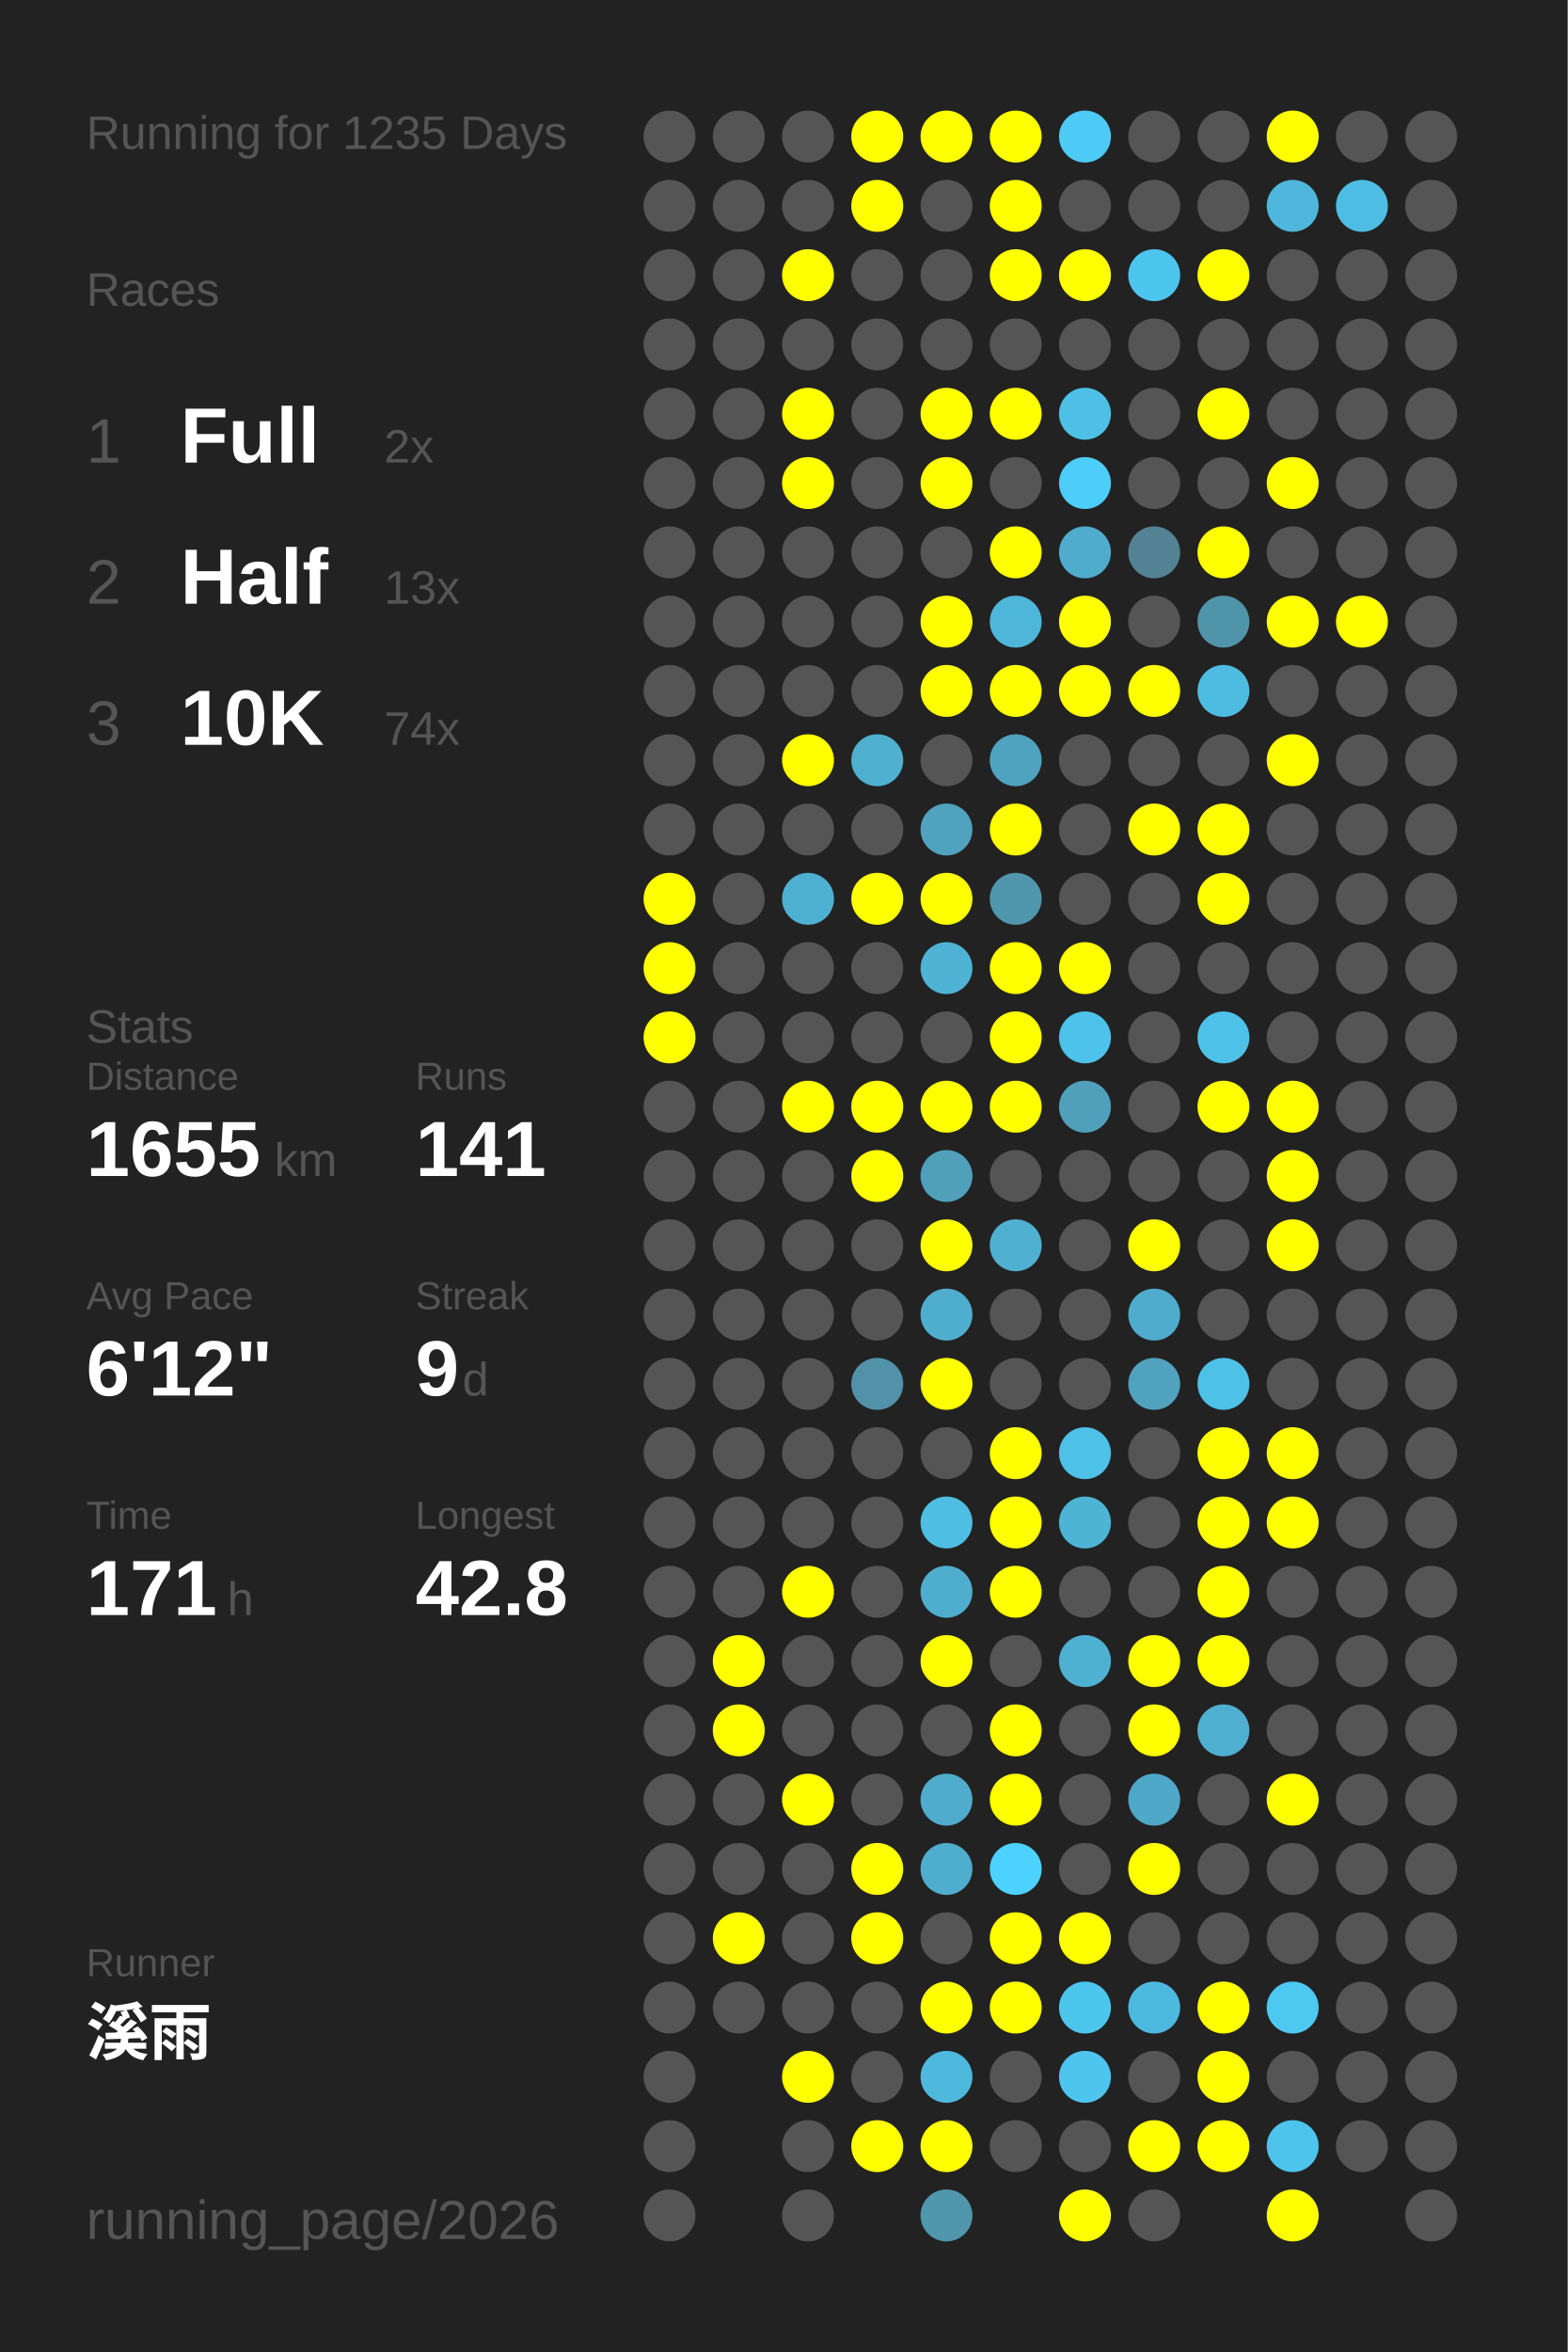
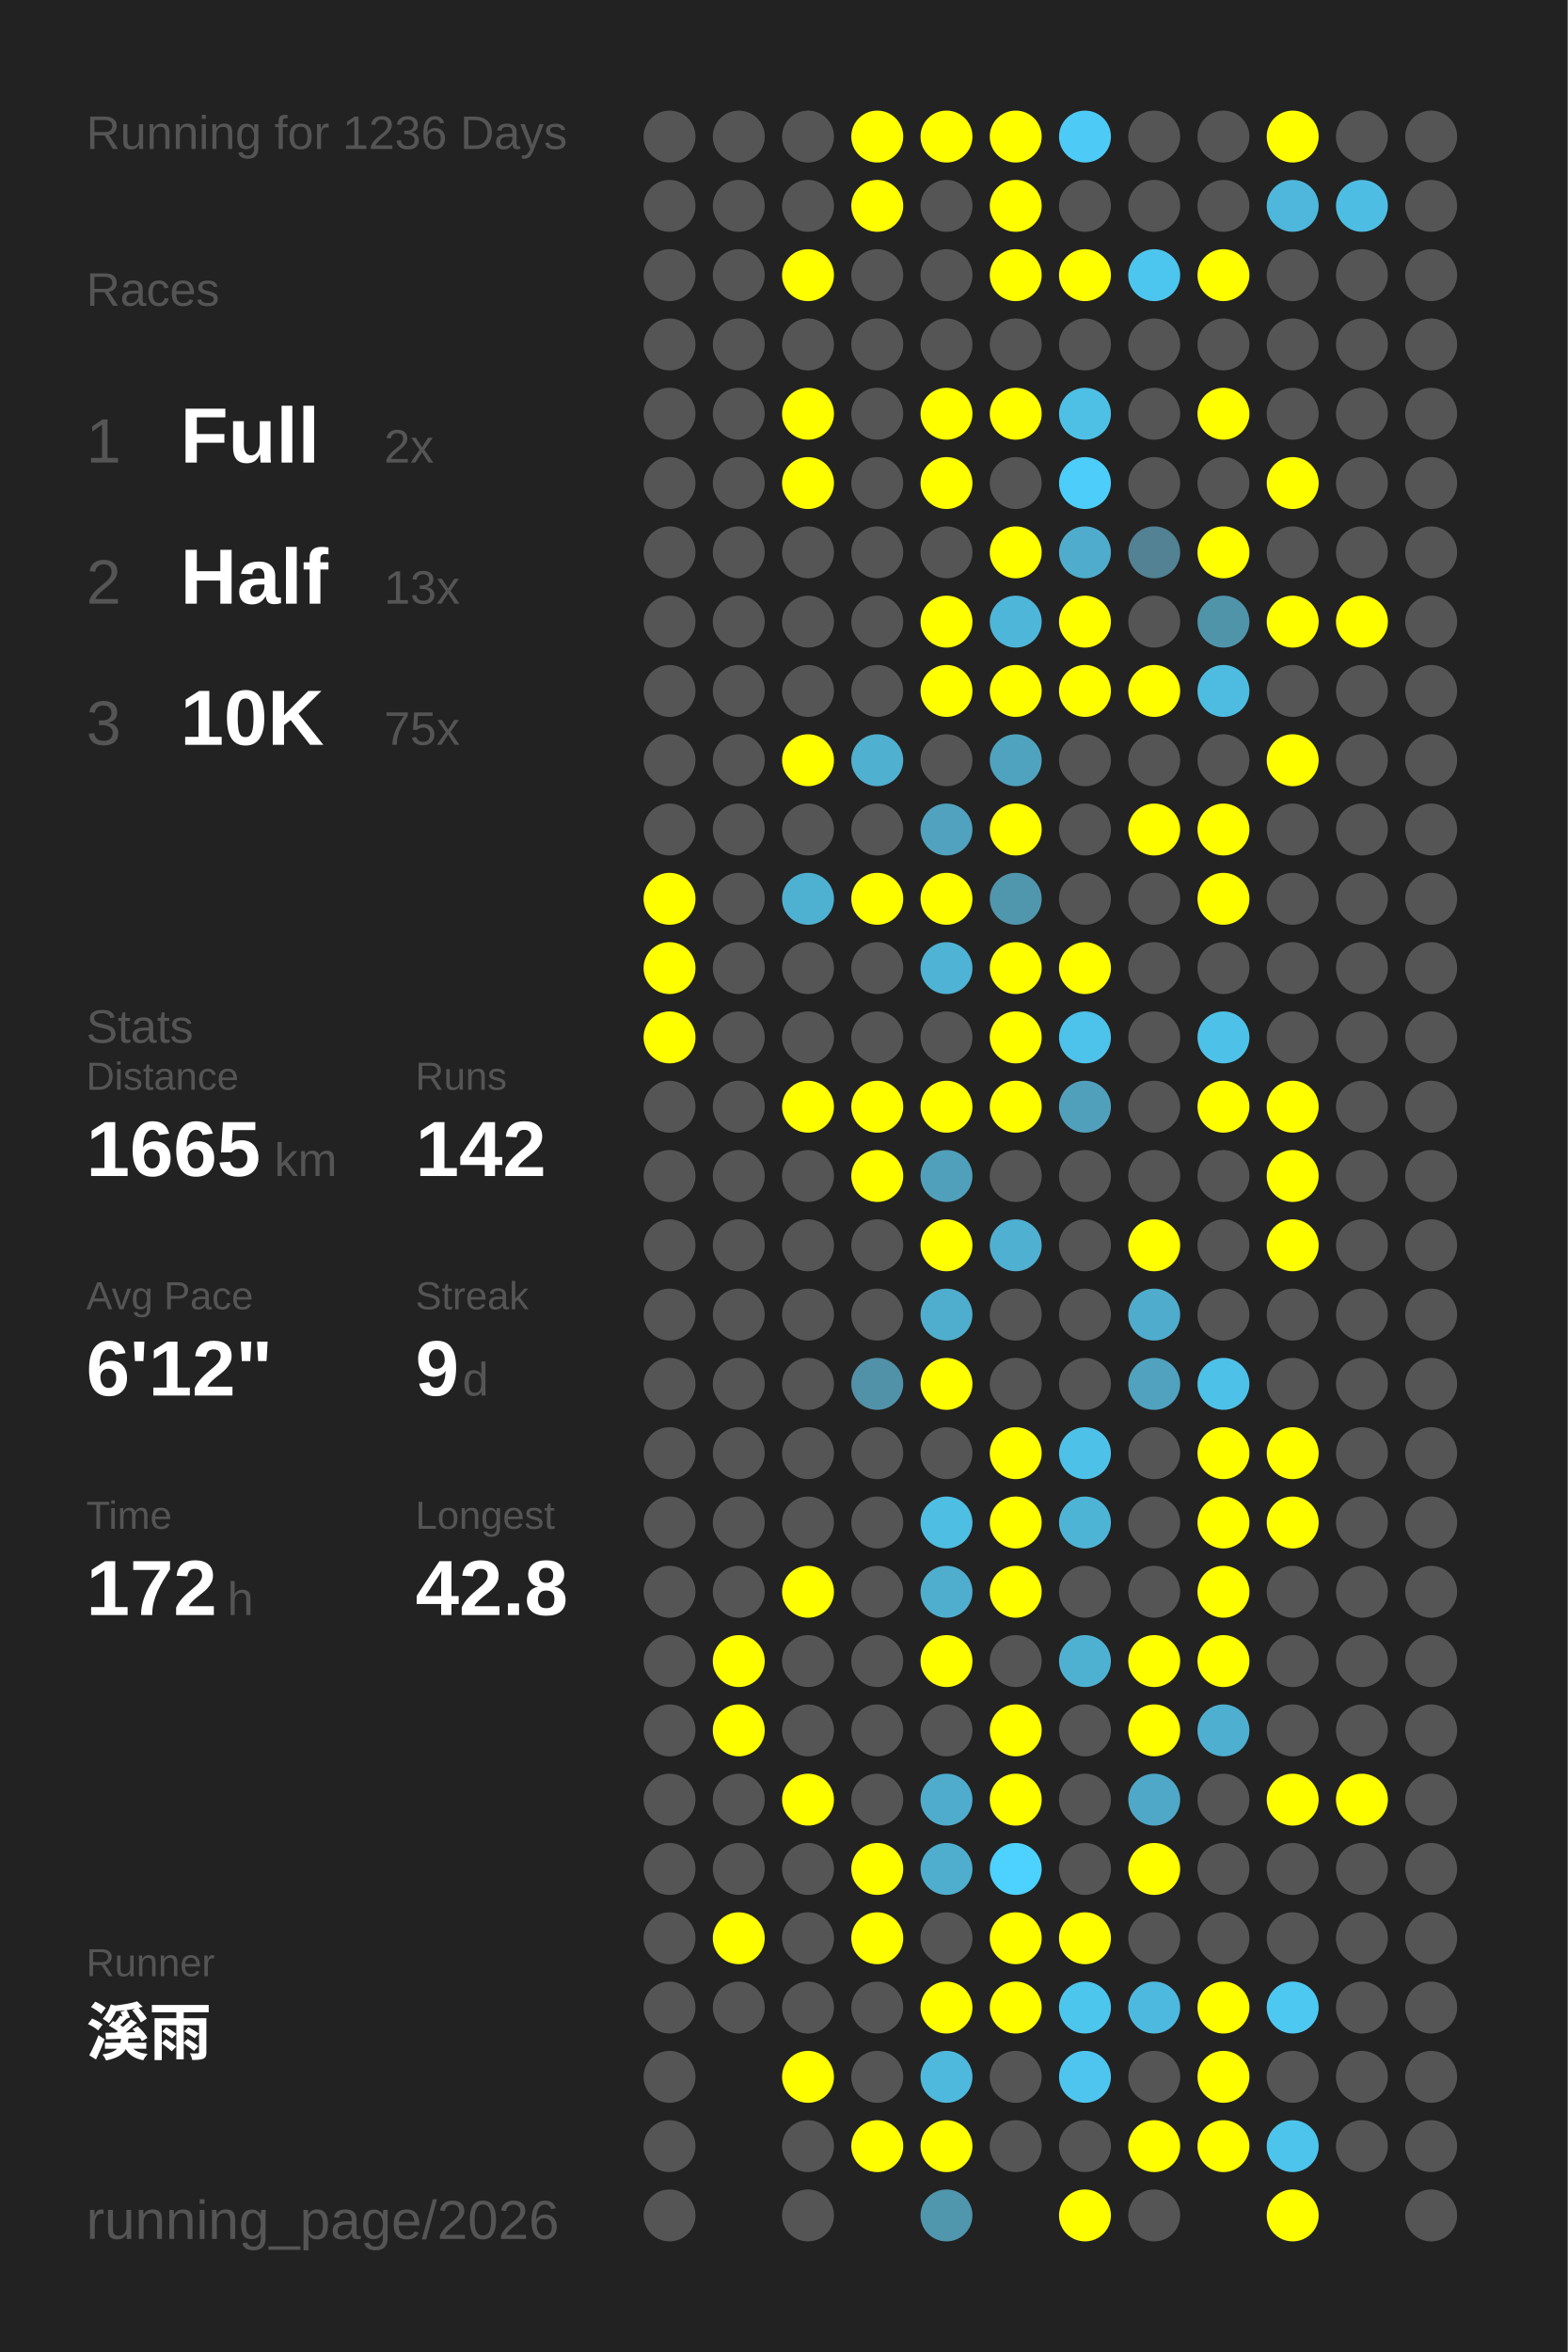
<svg xmlns="http://www.w3.org/2000/svg" baseProfile="full" height="300mm" version="1.1" viewBox="0,0,200,300" width="200mm">
  <defs />
  <rect fill="#222222" height="300" width="200" x="0" y="0" />
-   <text fill="#555555" style="font-size:6px; font-family:Arial;" x="11" y="19">Running for 1235 Days</text>
+   <text fill="#555555" style="font-size:6px; font-family:Arial;" x="11" y="19">Running for 1236 Days</text>
  <text fill="#555555" style="font-size:6px; font-family:Arial;" x="11" y="39">Races</text>
  <text fill="#555555" style="font-size:8px; font-family:Arial;" x="11" y="59">1</text>
  <text fill="#FFFFFF" style="font-size:10px; font-family:Arial; font-weight:bold;" x="23" y="59">Full</text>
  <text fill="#555555" style="font-size:6px; font-family:Arial;" x="49" y="59">2x</text>
  <text fill="#555555" style="font-size:8px; font-family:Arial;" x="11" y="77">2</text>
  <text fill="#FFFFFF" style="font-size:10px; font-family:Arial; font-weight:bold;" x="23" y="77">Half</text>
  <text fill="#555555" style="font-size:6px; font-family:Arial;" x="49" y="77">13x</text>
  <text fill="#555555" style="font-size:8px; font-family:Arial;" x="11" y="95">3</text>
  <text fill="#FFFFFF" style="font-size:10px; font-family:Arial; font-weight:bold;" x="23" y="95">10K</text>
-   <text fill="#555555" style="font-size:6px; font-family:Arial;" x="49" y="95">74x</text>
+   <text fill="#555555" style="font-size:6px; font-family:Arial;" x="49" y="95">75x</text>
  <text fill="#555555" style="font-size:6px; font-family:Arial;" x="11" y="133">Stats</text>
  <text fill="#555555" style="font-size:5px; font-family:Arial;" x="11" y="139">Distance</text>
-   <text fill="#FFFFFF" style="font-size:10px; font-family:Arial; font-weight:bold;" x="11" y="150">1655</text>
+   <text fill="#FFFFFF" style="font-size:10px; font-family:Arial; font-weight:bold;" x="11" y="150">1665</text>
  <text fill="#555555" style="font-size:6px; font-family:Arial;" x="35" y="150">km</text>
  <text fill="#555555" style="font-size:5px; font-family:Arial;" x="53" y="139">Runs</text>
-   <text fill="#FFFFFF" style="font-size:10px; font-family:Arial; font-weight:bold;" x="53" y="150">141</text>
+   <text fill="#FFFFFF" style="font-size:10px; font-family:Arial; font-weight:bold;" x="53" y="150">142</text>
  <text fill="#555555" style="font-size:5px; font-family:Arial;" x="11" y="167">Avg Pace</text>
  <text fill="#FFFFFF" style="font-size:10px; font-family:Arial; font-weight:bold;" x="11" y="178">6'12"</text>
  <text fill="#555555" style="font-size:5px; font-family:Arial;" x="53" y="167">Streak</text>
  <text fill="#FFFFFF" style="font-size:10px; font-family:Arial; font-weight:bold;" x="53" y="178">9</text>
  <text fill="#555555" style="font-size:6px; font-family:Arial;" x="59" y="178">d</text>
  <text fill="#555555" style="font-size:5px; font-family:Arial;" x="11" y="195">Time</text>
-   <text fill="#FFFFFF" style="font-size:10px; font-family:Arial; font-weight:bold;" x="11" y="206">171</text>
+   <text fill="#FFFFFF" style="font-size:10px; font-family:Arial; font-weight:bold;" x="11" y="206">172</text>
  <text fill="#555555" style="font-size:6px; font-family:Arial;" x="29" y="206">h</text>
  <text fill="#555555" style="font-size:5px; font-family:Arial;" x="53" y="195">Longest</text>
  <text fill="#FFFFFF" style="font-size:10px; font-family:Arial; font-weight:bold;" x="53" y="206">42.8</text>
  <text fill="#555555" style="font-size:5px; font-family:Arial;" x="11" y="252.065">Runner</text>
  <text fill="#FFFFFF" style="font-size:8px; font-family:Arial; font-weight:bold;" x="11" y="262.065">溪雨</text>
  <text fill="#555555" style="font-size:7px; font-family:Arial;" x="11" y="285.581">running_page/2026</text>
  <circle cx="85.417" cy="17.419" fill="#555555" r="3.312" />
  <circle cx="85.417" cy="26.258" fill="#555555" r="3.312" />
  <circle cx="85.417" cy="35.097" fill="#555555" r="3.312" />
  <circle cx="85.417" cy="43.935" fill="#555555" r="3.312" />
  <circle cx="85.417" cy="52.774" fill="#555555" r="3.312" />
  <circle cx="85.417" cy="61.613" fill="#555555" r="3.312" />
  <circle cx="85.417" cy="70.452" fill="#555555" r="3.312" />
  <circle cx="85.417" cy="79.29" fill="#555555" r="3.312" />
  <circle cx="85.417" cy="88.129" fill="#555555" r="3.312" />
  <circle cx="85.417" cy="96.968" fill="#555555" r="3.312" />
  <circle cx="85.417" cy="105.806" fill="#555555" r="3.312" />
  <circle cx="85.417" cy="114.645" fill="#FFFF00" r="3.312" />
  <circle cx="85.417" cy="123.484" fill="#FFFF00" r="3.312" />
  <circle cx="85.417" cy="132.323" fill="#FFFF00" r="3.312" />
  <circle cx="85.417" cy="141.161" fill="#555555" r="3.312" />
  <circle cx="85.417" cy="150" fill="#555555" r="3.312" />
  <circle cx="85.417" cy="158.839" fill="#555555" r="3.312" />
  <circle cx="85.417" cy="167.677" fill="#555555" r="3.312" />
  <circle cx="85.417" cy="176.516" fill="#555555" r="3.312" />
  <circle cx="85.417" cy="185.355" fill="#555555" r="3.312" />
  <circle cx="85.417" cy="194.194" fill="#555555" r="3.312" />
  <circle cx="85.417" cy="203.032" fill="#555555" r="3.312" />
  <circle cx="85.417" cy="211.871" fill="#555555" r="3.312" />
  <circle cx="85.417" cy="220.71" fill="#555555" r="3.312" />
  <circle cx="85.417" cy="229.548" fill="#555555" r="3.312" />
  <circle cx="85.417" cy="238.387" fill="#555555" r="3.312" />
  <circle cx="85.417" cy="247.226" fill="#555555" r="3.312" />
  <circle cx="85.417" cy="256.065" fill="#555555" r="3.312" />
  <circle cx="85.417" cy="264.903" fill="#555555" r="3.312" />
  <circle cx="85.417" cy="273.742" fill="#555555" r="3.312" />
  <circle cx="85.417" cy="282.581" fill="#555555" r="3.312" />
  <circle cx="94.25" cy="17.419" fill="#555555" r="3.312" />
  <circle cx="94.25" cy="26.258" fill="#555555" r="3.312" />
  <circle cx="94.25" cy="35.097" fill="#555555" r="3.312" />
  <circle cx="94.25" cy="43.935" fill="#555555" r="3.312" />
  <circle cx="94.25" cy="52.774" fill="#555555" r="3.312" />
  <circle cx="94.25" cy="61.613" fill="#555555" r="3.312" />
  <circle cx="94.25" cy="70.452" fill="#555555" r="3.312" />
  <circle cx="94.25" cy="79.29" fill="#555555" r="3.312" />
  <circle cx="94.25" cy="88.129" fill="#555555" r="3.312" />
  <circle cx="94.25" cy="96.968" fill="#555555" r="3.312" />
  <circle cx="94.25" cy="105.806" fill="#555555" r="3.312" />
  <circle cx="94.25" cy="114.645" fill="#555555" r="3.312" />
  <circle cx="94.25" cy="123.484" fill="#555555" r="3.312" />
  <circle cx="94.25" cy="132.323" fill="#555555" r="3.312" />
  <circle cx="94.25" cy="141.161" fill="#555555" r="3.312" />
  <circle cx="94.25" cy="150" fill="#555555" r="3.312" />
  <circle cx="94.25" cy="158.839" fill="#555555" r="3.312" />
  <circle cx="94.25" cy="167.677" fill="#555555" r="3.312" />
  <circle cx="94.25" cy="176.516" fill="#555555" r="3.312" />
  <circle cx="94.25" cy="185.355" fill="#555555" r="3.312" />
  <circle cx="94.25" cy="194.194" fill="#555555" r="3.312" />
  <circle cx="94.25" cy="203.032" fill="#555555" r="3.312" />
  <circle cx="94.25" cy="211.871" fill="#FFFF00" r="3.312" />
  <circle cx="94.25" cy="220.71" fill="#FFFF00" r="3.312" />
  <circle cx="94.25" cy="229.548" fill="#555555" r="3.312" />
  <circle cx="94.25" cy="238.387" fill="#555555" r="3.312" />
  <circle cx="94.25" cy="247.226" fill="#FFFF00" r="3.312" />
  <circle cx="94.25" cy="256.065" fill="#555555" r="3.312" />
  <circle cx="103.083" cy="17.419" fill="#555555" r="3.312" />
  <circle cx="103.083" cy="26.258" fill="#555555" r="3.312" />
  <circle cx="103.083" cy="35.097" fill="#FFFF00" r="3.312" />
  <circle cx="103.083" cy="43.935" fill="#555555" r="3.312" />
  <circle cx="103.083" cy="52.774" fill="#FFFF00" r="3.312" />
  <circle cx="103.083" cy="61.613" fill="#FFFF00" r="3.312" />
  <circle cx="103.083" cy="70.452" fill="#555555" r="3.312" />
  <circle cx="103.083" cy="79.29" fill="#555555" r="3.312" />
  <circle cx="103.083" cy="88.129" fill="#555555" r="3.312" />
  <circle cx="103.083" cy="96.968" fill="#FFFF00" r="3.312" />
  <circle cx="103.083" cy="105.806" fill="#555555" r="3.312" />
  <circle cx="103.083" cy="114.645" fill="#4fb1d2" r="3.312" />
  <circle cx="103.083" cy="123.484" fill="#555555" r="3.312" />
  <circle cx="103.083" cy="132.323" fill="#555555" r="3.312" />
  <circle cx="103.083" cy="141.161" fill="#FFFF00" r="3.312" />
  <circle cx="103.083" cy="150" fill="#555555" r="3.312" />
  <circle cx="103.083" cy="158.839" fill="#555555" r="3.312" />
  <circle cx="103.083" cy="167.677" fill="#555555" r="3.312" />
  <circle cx="103.083" cy="176.516" fill="#555555" r="3.312" />
  <circle cx="103.083" cy="185.355" fill="#555555" r="3.312" />
  <circle cx="103.083" cy="194.194" fill="#555555" r="3.312" />
  <circle cx="103.083" cy="203.032" fill="#FFFF00" r="3.312" />
  <circle cx="103.083" cy="211.871" fill="#555555" r="3.312" />
  <circle cx="103.083" cy="220.71" fill="#555555" r="3.312" />
  <circle cx="103.083" cy="229.548" fill="#FFFF00" r="3.312" />
  <circle cx="103.083" cy="238.387" fill="#555555" r="3.312" />
  <circle cx="103.083" cy="247.226" fill="#555555" r="3.312" />
  <circle cx="103.083" cy="256.065" fill="#555555" r="3.312" />
  <circle cx="103.083" cy="264.903" fill="#FFFF00" r="3.312" />
  <circle cx="103.083" cy="273.742" fill="#555555" r="3.312" />
  <circle cx="103.083" cy="282.581" fill="#555555" r="3.312" />
  <circle cx="111.917" cy="17.419" fill="#FFFF00" r="3.312" />
  <circle cx="111.917" cy="26.258" fill="#FFFF00" r="3.312" />
  <circle cx="111.917" cy="35.097" fill="#555555" r="3.312" />
  <circle cx="111.917" cy="43.935" fill="#555555" r="3.312" />
  <circle cx="111.917" cy="52.774" fill="#555555" r="3.312" />
  <circle cx="111.917" cy="61.613" fill="#555555" r="3.312" />
  <circle cx="111.917" cy="70.452" fill="#555555" r="3.312" />
  <circle cx="111.917" cy="79.29" fill="#555555" r="3.312" />
  <circle cx="111.917" cy="88.129" fill="#555555" r="3.312" />
  <circle cx="111.917" cy="96.968" fill="#4fb0d0" r="3.312" />
  <circle cx="111.917" cy="105.806" fill="#555555" r="3.312" />
  <circle cx="111.917" cy="114.645" fill="#FFFF00" r="3.312" />
  <circle cx="111.917" cy="123.484" fill="#555555" r="3.312" />
  <circle cx="111.917" cy="132.323" fill="#555555" r="3.312" />
  <circle cx="111.917" cy="141.161" fill="#FFFF00" r="3.312" />
  <circle cx="111.917" cy="150" fill="#FFFF00" r="3.312" />
  <circle cx="111.917" cy="158.839" fill="#555555" r="3.312" />
  <circle cx="111.917" cy="167.677" fill="#555555" r="3.312" />
  <circle cx="111.917" cy="176.516" fill="#5192a8" r="3.312" />
  <circle cx="111.917" cy="185.355" fill="#555555" r="3.312" />
  <circle cx="111.917" cy="194.194" fill="#555555" r="3.312" />
  <circle cx="111.917" cy="203.032" fill="#555555" r="3.312" />
  <circle cx="111.917" cy="211.871" fill="#555555" r="3.312" />
  <circle cx="111.917" cy="220.71" fill="#555555" r="3.312" />
  <circle cx="111.917" cy="229.548" fill="#555555" r="3.312" />
  <circle cx="111.917" cy="238.387" fill="#FFFF00" r="3.312" />
  <circle cx="111.917" cy="247.226" fill="#FFFF00" r="3.312" />
  <circle cx="111.917" cy="256.065" fill="#555555" r="3.312" />
  <circle cx="111.917" cy="264.903" fill="#555555" r="3.312" />
  <circle cx="111.917" cy="273.742" fill="#FFFF00" r="3.312" />
  <circle cx="120.75" cy="17.419" fill="#FFFF00" r="3.312" />
  <circle cx="120.75" cy="26.258" fill="#555555" r="3.312" />
  <circle cx="120.75" cy="35.097" fill="#555555" r="3.312" />
  <circle cx="120.75" cy="43.935" fill="#555555" r="3.312" />
  <circle cx="120.75" cy="52.774" fill="#FFFF00" r="3.312" />
  <circle cx="120.75" cy="61.613" fill="#FFFF00" r="3.312" />
  <circle cx="120.75" cy="70.452" fill="#555555" r="3.312" />
  <circle cx="120.75" cy="79.29" fill="#FFFF00" r="3.312" />
  <circle cx="120.75" cy="88.129" fill="#FFFF00" r="3.312" />
  <circle cx="120.75" cy="96.968" fill="#555555" r="3.312" />
  <circle cx="120.75" cy="105.806" fill="#50a2be" r="3.312" />
  <circle cx="120.75" cy="114.645" fill="#FFFF00" r="3.312" />
  <circle cx="120.75" cy="123.484" fill="#4eb3d5" r="3.312" />
  <circle cx="120.75" cy="132.323" fill="#555555" r="3.312" />
  <circle cx="120.75" cy="141.161" fill="#FFFF00" r="3.312" />
  <circle cx="120.75" cy="150" fill="#50a0bc" r="3.312" />
  <circle cx="120.75" cy="158.839" fill="#FFFF00" r="3.312" />
  <circle cx="120.75" cy="167.677" fill="#4faece" r="3.312" />
  <circle cx="120.75" cy="176.516" fill="#FFFF00" r="3.312" />
  <circle cx="120.75" cy="185.355" fill="#555555" r="3.312" />
  <circle cx="120.75" cy="194.194" fill="#4ebee3" r="3.312" />
  <circle cx="120.75" cy="203.032" fill="#4faece" r="3.312" />
  <circle cx="120.75" cy="211.871" fill="#FFFF00" r="3.312" />
  <circle cx="120.75" cy="220.71" fill="#555555" r="3.312" />
  <circle cx="120.75" cy="229.548" fill="#4faccc" r="3.312" />
  <circle cx="120.75" cy="238.387" fill="#4fadcd" r="3.312" />
  <circle cx="120.75" cy="247.226" fill="#555555" r="3.312" />
  <circle cx="120.75" cy="256.065" fill="#FFFF00" r="3.312" />
  <circle cx="120.75" cy="264.903" fill="#4eb9dd" r="3.312" />
  <circle cx="120.75" cy="273.742" fill="#FFFF00" r="3.312" />
  <circle cx="120.75" cy="282.581" fill="#5096ad" r="3.312" />
  <circle cx="129.583" cy="17.419" fill="#FFFF00" r="3.312" />
  <circle cx="129.583" cy="26.258" fill="#FFFF00" r="3.312" />
  <circle cx="129.583" cy="35.097" fill="#FFFF00" r="3.312" />
  <circle cx="129.583" cy="43.935" fill="#555555" r="3.312" />
  <circle cx="129.583" cy="52.774" fill="#FFFF00" r="3.312" />
  <circle cx="129.583" cy="61.613" fill="#555555" r="3.312" />
  <circle cx="129.583" cy="70.452" fill="#FFFF00" r="3.312" />
  <circle cx="129.583" cy="79.29" fill="#4eb6d9" r="3.312" />
  <circle cx="129.583" cy="88.129" fill="#FFFF00" r="3.312" />
  <circle cx="129.583" cy="96.968" fill="#4fa3bf" r="3.312" />
  <circle cx="129.583" cy="105.806" fill="#FFFF00" r="3.312" />
  <circle cx="129.583" cy="114.645" fill="#5096ad" r="3.312" />
  <circle cx="129.583" cy="123.484" fill="#FFFF00" r="3.312" />
  <circle cx="129.583" cy="132.323" fill="#FFFF00" r="3.312" />
  <circle cx="129.583" cy="141.161" fill="#FFFF00" r="3.312" />
  <circle cx="129.583" cy="150" fill="#555555" r="3.312" />
  <circle cx="129.583" cy="158.839" fill="#4fb0d1" r="3.312" />
  <circle cx="129.583" cy="167.677" fill="#555555" r="3.312" />
  <circle cx="129.583" cy="176.516" fill="#555555" r="3.312" />
  <circle cx="129.583" cy="185.355" fill="#FFFF00" r="3.312" />
  <circle cx="129.583" cy="194.194" fill="#FFFF00" r="3.312" />
  <circle cx="129.583" cy="203.032" fill="#FFFF00" r="3.312" />
  <circle cx="129.583" cy="211.871" fill="#555555" r="3.312" />
  <circle cx="129.583" cy="220.71" fill="#FFFF00" r="3.312" />
  <circle cx="129.583" cy="229.548" fill="#FFFF00" r="3.312" />
  <circle cx="129.583" cy="238.387" fill="#4dd1fe" r="3.312" />
  <circle cx="129.583" cy="247.226" fill="#FFFF00" r="3.312" />
  <circle cx="129.583" cy="256.065" fill="#FFFF00" r="3.312" />
  <circle cx="129.583" cy="264.903" fill="#555555" r="3.312" />
  <circle cx="129.583" cy="273.742" fill="#555555" r="3.312" />
  <circle cx="138.417" cy="17.419" fill="#4dcbf6" r="3.312" />
  <circle cx="138.417" cy="26.258" fill="#555555" r="3.312" />
  <circle cx="138.417" cy="35.097" fill="#FFFF00" r="3.312" />
  <circle cx="138.417" cy="43.935" fill="#555555" r="3.312" />
  <circle cx="138.417" cy="52.774" fill="#4ec0e6" r="3.312" />
  <circle cx="138.417" cy="61.613" fill="#4dcdf9" r="3.312" />
  <circle cx="138.417" cy="70.452" fill="#4faccc" r="3.312" />
  <circle cx="138.417" cy="79.29" fill="#FFFF00" r="3.312" />
  <circle cx="138.417" cy="88.129" fill="#FFFF00" r="3.312" />
  <circle cx="138.417" cy="96.968" fill="#555555" r="3.312" />
  <circle cx="138.417" cy="105.806" fill="#555555" r="3.312" />
  <circle cx="138.417" cy="114.645" fill="#555555" r="3.312" />
  <circle cx="138.417" cy="123.484" fill="#FFFF00" r="3.312" />
  <circle cx="138.417" cy="132.323" fill="#4dc2ea" r="3.312" />
  <circle cx="138.417" cy="141.161" fill="#50a0bc" r="3.312" />
  <circle cx="138.417" cy="150" fill="#555555" r="3.312" />
  <circle cx="138.417" cy="158.839" fill="#555555" r="3.312" />
  <circle cx="138.417" cy="167.677" fill="#555555" r="3.312" />
  <circle cx="138.417" cy="176.516" fill="#555555" r="3.312" />
  <circle cx="138.417" cy="185.355" fill="#4ec1e8" r="3.312" />
  <circle cx="138.417" cy="194.194" fill="#4eb4d6" r="3.312" />
  <circle cx="138.417" cy="203.032" fill="#555555" r="3.312" />
  <circle cx="138.417" cy="211.871" fill="#4fb1d2" r="3.312" />
  <circle cx="138.417" cy="220.71" fill="#555555" r="3.312" />
  <circle cx="138.417" cy="229.548" fill="#555555" r="3.312" />
  <circle cx="138.417" cy="238.387" fill="#555555" r="3.312" />
  <circle cx="138.417" cy="247.226" fill="#FFFF00" r="3.312" />
  <circle cx="138.417" cy="256.065" fill="#4dc6ee" r="3.312" />
  <circle cx="138.417" cy="264.903" fill="#4dc5ee" r="3.312" />
  <circle cx="138.417" cy="273.742" fill="#555555" r="3.312" />
  <circle cx="138.417" cy="282.581" fill="#FFFF00" r="3.312" />
  <circle cx="147.25" cy="17.419" fill="#555555" r="3.312" />
  <circle cx="147.25" cy="26.258" fill="#555555" r="3.312" />
  <circle cx="147.25" cy="35.097" fill="#4dc6ef" r="3.312" />
  <circle cx="147.25" cy="43.935" fill="#555555" r="3.312" />
  <circle cx="147.25" cy="52.774" fill="#555555" r="3.312" />
  <circle cx="147.25" cy="61.613" fill="#555555" r="3.312" />
  <circle cx="147.25" cy="70.452" fill="#528293" r="3.312" />
  <circle cx="147.25" cy="79.29" fill="#555555" r="3.312" />
  <circle cx="147.25" cy="88.129" fill="#FFFF00" r="3.312" />
  <circle cx="147.25" cy="96.968" fill="#555555" r="3.312" />
  <circle cx="147.25" cy="105.806" fill="#FFFF00" r="3.312" />
  <circle cx="147.25" cy="114.645" fill="#555555" r="3.312" />
  <circle cx="147.25" cy="123.484" fill="#555555" r="3.312" />
  <circle cx="147.25" cy="132.323" fill="#555555" r="3.312" />
  <circle cx="147.25" cy="141.161" fill="#555555" r="3.312" />
  <circle cx="147.25" cy="150" fill="#555555" r="3.312" />
  <circle cx="147.25" cy="158.839" fill="#FFFF00" r="3.312" />
  <circle cx="147.25" cy="167.677" fill="#4faccc" r="3.312" />
  <circle cx="147.25" cy="176.516" fill="#50a2bf" r="3.312" />
  <circle cx="147.25" cy="185.355" fill="#555555" r="3.312" />
  <circle cx="147.25" cy="194.194" fill="#555555" r="3.312" />
  <circle cx="147.25" cy="203.032" fill="#555555" r="3.312" />
  <circle cx="147.25" cy="211.871" fill="#FFFF00" r="3.312" />
  <circle cx="147.25" cy="220.71" fill="#FFFF00" r="3.312" />
  <circle cx="147.25" cy="229.548" fill="#4fa8c7" r="3.312" />
  <circle cx="147.25" cy="238.387" fill="#FFFF00" r="3.312" />
  <circle cx="147.25" cy="247.226" fill="#555555" r="3.312" />
  <circle cx="147.25" cy="256.065" fill="#4eb9de" r="3.312" />
  <circle cx="147.25" cy="264.903" fill="#555555" r="3.312" />
  <circle cx="147.25" cy="273.742" fill="#FFFF00" r="3.312" />
  <circle cx="147.25" cy="282.581" fill="#555555" r="3.312" />
  <circle cx="156.083" cy="17.419" fill="#555555" r="3.312" />
  <circle cx="156.083" cy="26.258" fill="#555555" r="3.312" />
  <circle cx="156.083" cy="35.097" fill="#FFFF00" r="3.312" />
  <circle cx="156.083" cy="43.935" fill="#555555" r="3.312" />
  <circle cx="156.083" cy="52.774" fill="#FFFF00" r="3.312" />
  <circle cx="156.083" cy="61.613" fill="#555555" r="3.312" />
  <circle cx="156.083" cy="70.452" fill="#FFFF00" r="3.312" />
  <circle cx="156.083" cy="79.29" fill="#5094aa" r="3.312" />
  <circle cx="156.083" cy="88.129" fill="#4ebce1" r="3.312" />
  <circle cx="156.083" cy="96.968" fill="#555555" r="3.312" />
  <circle cx="156.083" cy="105.806" fill="#FFFF00" r="3.312" />
  <circle cx="156.083" cy="114.645" fill="#FFFF00" r="3.312" />
  <circle cx="156.083" cy="123.484" fill="#555555" r="3.312" />
  <circle cx="156.083" cy="132.323" fill="#4ec1e8" r="3.312" />
  <circle cx="156.083" cy="141.161" fill="#FFFF00" r="3.312" />
  <circle cx="156.083" cy="150" fill="#555555" r="3.312" />
  <circle cx="156.083" cy="158.839" fill="#555555" r="3.312" />
  <circle cx="156.083" cy="167.677" fill="#555555" r="3.312" />
  <circle cx="156.083" cy="176.516" fill="#4ec1e9" r="3.312" />
  <circle cx="156.083" cy="185.355" fill="#FFFF00" r="3.312" />
  <circle cx="156.083" cy="194.194" fill="#FFFF00" r="3.312" />
  <circle cx="156.083" cy="203.032" fill="#FFFF00" r="3.312" />
  <circle cx="156.083" cy="211.871" fill="#FFFF00" r="3.312" />
  <circle cx="156.083" cy="220.71" fill="#4fafd0" r="3.312" />
  <circle cx="156.083" cy="229.548" fill="#555555" r="3.312" />
  <circle cx="156.083" cy="238.387" fill="#555555" r="3.312" />
  <circle cx="156.083" cy="247.226" fill="#555555" r="3.312" />
  <circle cx="156.083" cy="256.065" fill="#FFFF00" r="3.312" />
  <circle cx="156.083" cy="264.903" fill="#FFFF00" r="3.312" />
  <circle cx="156.083" cy="273.742" fill="#FFFF00" r="3.312" />
  <circle cx="164.917" cy="17.419" fill="#FFFF00" r="3.312" />
  <circle cx="164.917" cy="26.258" fill="#4eb7db" r="3.312" />
  <circle cx="164.917" cy="35.097" fill="#555555" r="3.312" />
  <circle cx="164.917" cy="43.935" fill="#555555" r="3.312" />
  <circle cx="164.917" cy="52.774" fill="#555555" r="3.312" />
  <circle cx="164.917" cy="61.613" fill="#FFFF00" r="3.312" />
  <circle cx="164.917" cy="70.452" fill="#555555" r="3.312" />
  <circle cx="164.917" cy="79.29" fill="#FFFF00" r="3.312" />
  <circle cx="164.917" cy="88.129" fill="#555555" r="3.312" />
  <circle cx="164.917" cy="96.968" fill="#FFFF00" r="3.312" />
  <circle cx="164.917" cy="105.806" fill="#555555" r="3.312" />
  <circle cx="164.917" cy="114.645" fill="#555555" r="3.312" />
  <circle cx="164.917" cy="123.484" fill="#555555" r="3.312" />
  <circle cx="164.917" cy="132.323" fill="#555555" r="3.312" />
  <circle cx="164.917" cy="141.161" fill="#FFFF00" r="3.312" />
  <circle cx="164.917" cy="150" fill="#FFFF00" r="3.312" />
  <circle cx="164.917" cy="158.839" fill="#FFFF00" r="3.312" />
  <circle cx="164.917" cy="167.677" fill="#555555" r="3.312" />
  <circle cx="164.917" cy="176.516" fill="#555555" r="3.312" />
  <circle cx="164.917" cy="185.355" fill="#FFFF00" r="3.312" />
  <circle cx="164.917" cy="194.194" fill="#FFFF00" r="3.312" />
  <circle cx="164.917" cy="203.032" fill="#555555" r="3.312" />
  <circle cx="164.917" cy="211.871" fill="#555555" r="3.312" />
  <circle cx="164.917" cy="220.71" fill="#555555" r="3.312" />
  <circle cx="164.917" cy="229.548" fill="#FFFF00" r="3.312" />
  <circle cx="164.917" cy="238.387" fill="#555555" r="3.312" />
  <circle cx="164.917" cy="247.226" fill="#555555" r="3.312" />
  <circle cx="164.917" cy="256.065" fill="#4dc8f1" r="3.312" />
  <circle cx="164.917" cy="264.903" fill="#555555" r="3.312" />
  <circle cx="164.917" cy="273.742" fill="#4dc4ec" r="3.312" />
  <circle cx="164.917" cy="282.581" fill="#FFFF00" r="3.312" />
  <circle cx="173.75" cy="17.419" fill="#555555" r="3.312" />
  <circle cx="173.75" cy="26.258" fill="#4ebde3" r="3.312" />
  <circle cx="173.75" cy="35.097" fill="#555555" r="3.312" />
  <circle cx="173.75" cy="43.935" fill="#555555" r="3.312" />
  <circle cx="173.75" cy="52.774" fill="#555555" r="3.312" />
  <circle cx="173.75" cy="61.613" fill="#555555" r="3.312" />
  <circle cx="173.75" cy="70.452" fill="#555555" r="3.312" />
  <circle cx="173.75" cy="79.29" fill="#FFFF00" r="3.312" />
  <circle cx="173.75" cy="88.129" fill="#555555" r="3.312" />
  <circle cx="173.75" cy="96.968" fill="#555555" r="3.312" />
  <circle cx="173.75" cy="105.806" fill="#555555" r="3.312" />
  <circle cx="173.75" cy="114.645" fill="#555555" r="3.312" />
  <circle cx="173.75" cy="123.484" fill="#555555" r="3.312" />
  <circle cx="173.75" cy="132.323" fill="#555555" r="3.312" />
  <circle cx="173.75" cy="141.161" fill="#555555" r="3.312" />
  <circle cx="173.75" cy="150" fill="#555555" r="3.312" />
  <circle cx="173.75" cy="158.839" fill="#555555" r="3.312" />
  <circle cx="173.75" cy="167.677" fill="#555555" r="3.312" />
  <circle cx="173.75" cy="176.516" fill="#555555" r="3.312" />
  <circle cx="173.75" cy="185.355" fill="#555555" r="3.312" />
  <circle cx="173.75" cy="194.194" fill="#555555" r="3.312" />
  <circle cx="173.75" cy="203.032" fill="#555555" r="3.312" />
  <circle cx="173.75" cy="211.871" fill="#555555" r="3.312" />
  <circle cx="173.75" cy="220.71" fill="#555555" r="3.312" />
-   <circle cx="173.75" cy="229.548" fill="#555555" r="3.312" />
+   <circle cx="173.75" cy="229.548" fill="#FFFF00" r="3.312" />
  <circle cx="173.75" cy="238.387" fill="#555555" r="3.312" />
  <circle cx="173.75" cy="247.226" fill="#555555" r="3.312" />
  <circle cx="173.75" cy="256.065" fill="#555555" r="3.312" />
  <circle cx="173.75" cy="264.903" fill="#555555" r="3.312" />
  <circle cx="173.75" cy="273.742" fill="#555555" r="3.312" />
  <circle cx="182.583" cy="17.419" fill="#555555" r="3.312" />
  <circle cx="182.583" cy="26.258" fill="#555555" r="3.312" />
  <circle cx="182.583" cy="35.097" fill="#555555" r="3.312" />
  <circle cx="182.583" cy="43.935" fill="#555555" r="3.312" />
  <circle cx="182.583" cy="52.774" fill="#555555" r="3.312" />
  <circle cx="182.583" cy="61.613" fill="#555555" r="3.312" />
  <circle cx="182.583" cy="70.452" fill="#555555" r="3.312" />
  <circle cx="182.583" cy="79.29" fill="#555555" r="3.312" />
  <circle cx="182.583" cy="88.129" fill="#555555" r="3.312" />
  <circle cx="182.583" cy="96.968" fill="#555555" r="3.312" />
  <circle cx="182.583" cy="105.806" fill="#555555" r="3.312" />
  <circle cx="182.583" cy="114.645" fill="#555555" r="3.312" />
  <circle cx="182.583" cy="123.484" fill="#555555" r="3.312" />
  <circle cx="182.583" cy="132.323" fill="#555555" r="3.312" />
  <circle cx="182.583" cy="141.161" fill="#555555" r="3.312" />
  <circle cx="182.583" cy="150" fill="#555555" r="3.312" />
  <circle cx="182.583" cy="158.839" fill="#555555" r="3.312" />
  <circle cx="182.583" cy="167.677" fill="#555555" r="3.312" />
  <circle cx="182.583" cy="176.516" fill="#555555" r="3.312" />
  <circle cx="182.583" cy="185.355" fill="#555555" r="3.312" />
  <circle cx="182.583" cy="194.194" fill="#555555" r="3.312" />
  <circle cx="182.583" cy="203.032" fill="#555555" r="3.312" />
  <circle cx="182.583" cy="211.871" fill="#555555" r="3.312" />
  <circle cx="182.583" cy="220.71" fill="#555555" r="3.312" />
  <circle cx="182.583" cy="229.548" fill="#555555" r="3.312" />
  <circle cx="182.583" cy="238.387" fill="#555555" r="3.312" />
  <circle cx="182.583" cy="247.226" fill="#555555" r="3.312" />
  <circle cx="182.583" cy="256.065" fill="#555555" r="3.312" />
  <circle cx="182.583" cy="264.903" fill="#555555" r="3.312" />
  <circle cx="182.583" cy="273.742" fill="#555555" r="3.312" />
  <circle cx="182.583" cy="282.581" fill="#555555" r="3.312" />
</svg>
